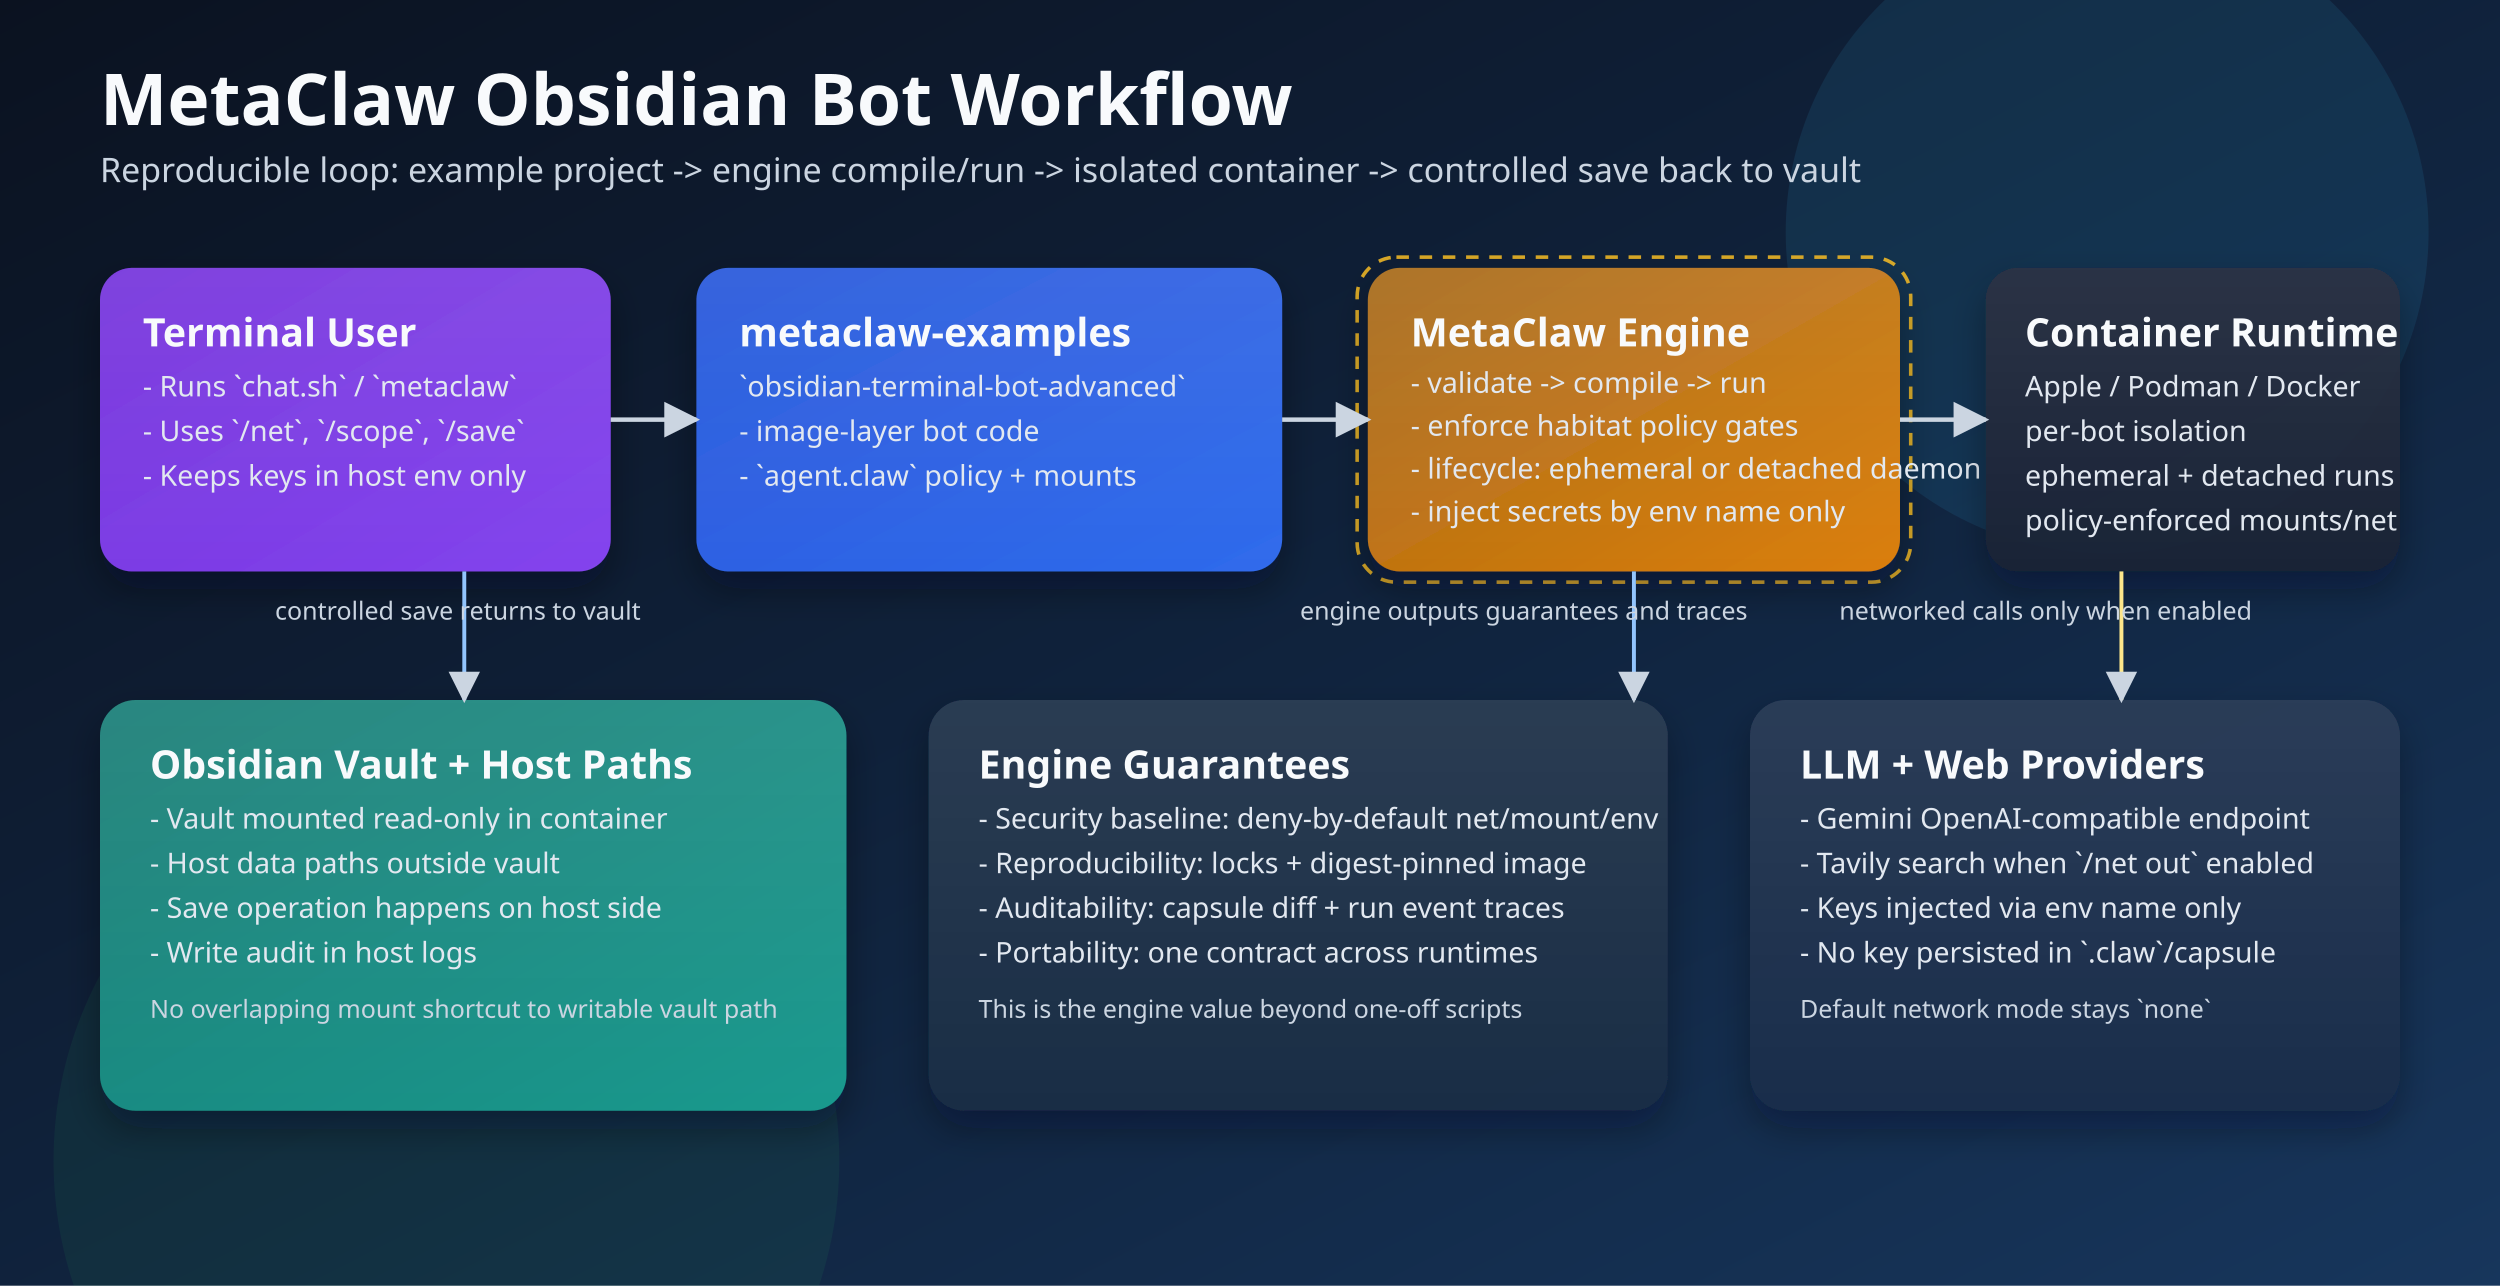
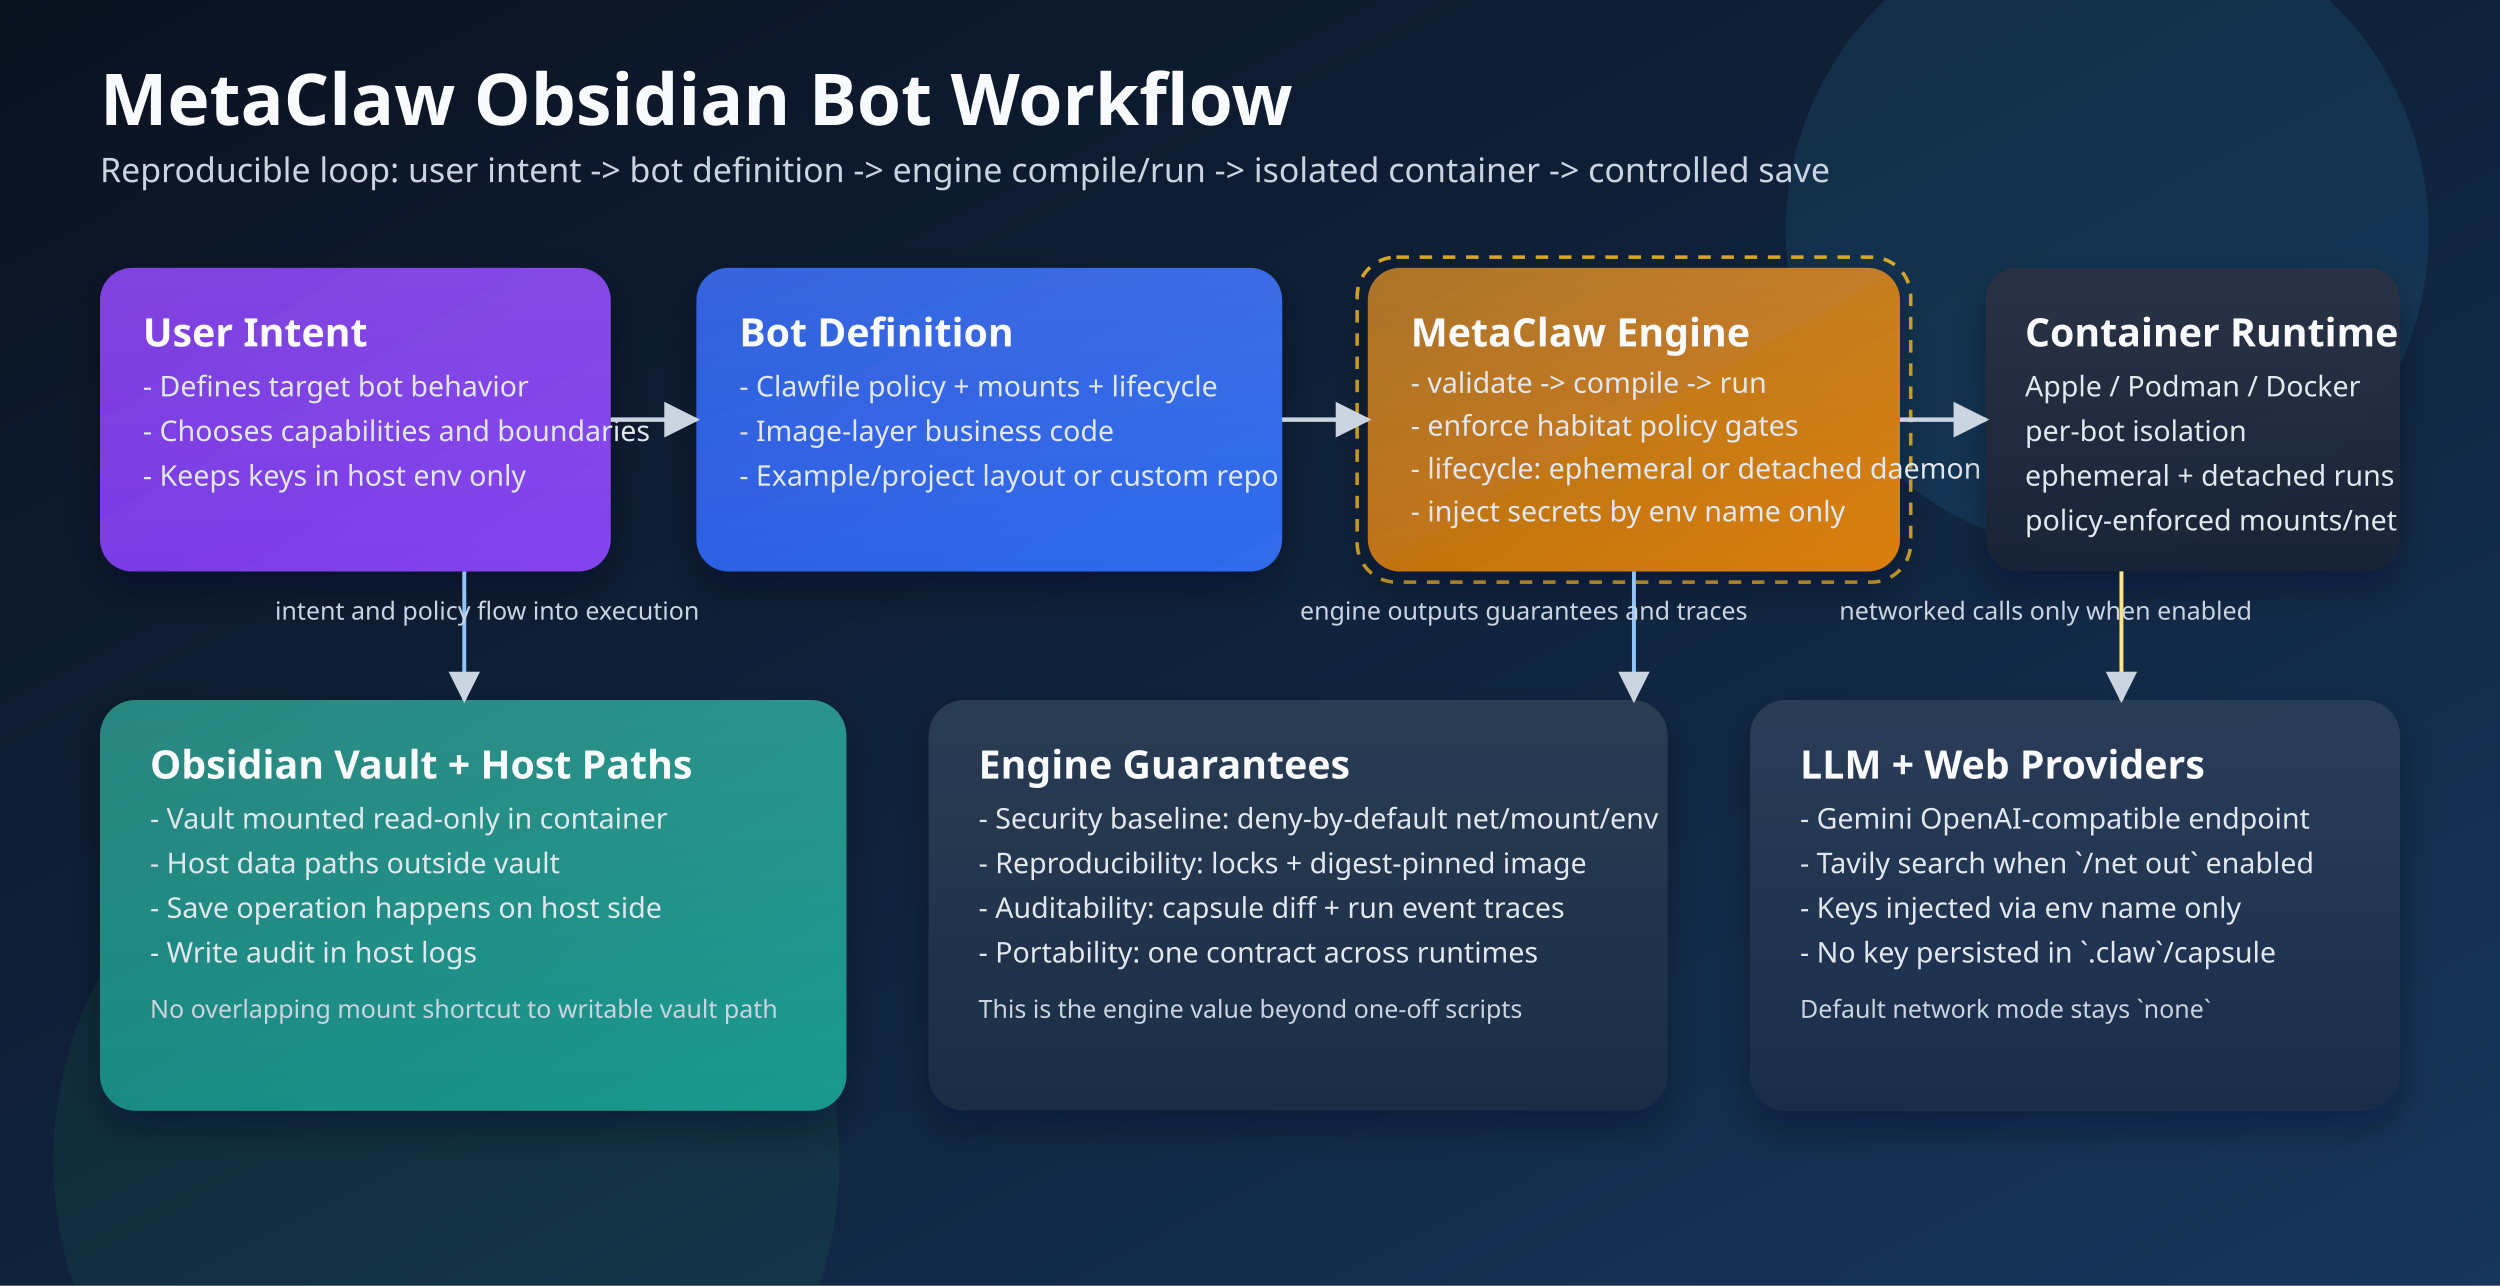
<svg xmlns="http://www.w3.org/2000/svg" width="1400" height="720" viewBox="0 0 1400 720" role="img" aria-label="MetaClaw Obsidian bot workflow">
  <defs>
    <linearGradient id="bg" x1="0" y1="0" x2="1" y2="1">
      <stop offset="0%" stop-color="#0b1220" />
      <stop offset="55%" stop-color="#10243f" />
      <stop offset="100%" stop-color="#17365c" />
    </linearGradient>
    <linearGradient id="cardA" x1="0" y1="0" x2="1" y2="1">
      <stop offset="0%" stop-color="#1d4ed8" />
      <stop offset="100%" stop-color="#2563eb" />
    </linearGradient>
    <linearGradient id="cardB" x1="0" y1="0" x2="1" y2="1">
      <stop offset="0%" stop-color="#0f766e" />
      <stop offset="100%" stop-color="#0d9488" />
    </linearGradient>
    <linearGradient id="cardC" x1="0" y1="0" x2="1" y2="1">
      <stop offset="0%" stop-color="#a16207" />
      <stop offset="100%" stop-color="#d97706" />
    </linearGradient>
    <linearGradient id="cardD" x1="0" y1="0" x2="1" y2="1">
      <stop offset="0%" stop-color="#6d28d9" />
      <stop offset="100%" stop-color="#7c3aed" />
    </linearGradient>
    <linearGradient id="panel" x1="0" y1="0" x2="0" y2="1">
      <stop offset="0%" stop-color="#ffffff" stop-opacity="0.12" />
      <stop offset="100%" stop-color="#ffffff" stop-opacity="0.05" />
    </linearGradient>
    <filter id="shadow" x="-20%" y="-20%" width="140%" height="140%">
      <feDropShadow dx="0" dy="10" stdDeviation="10" flood-color="#020617" flood-opacity="0.35" />
    </filter>
    <marker id="arrow" viewBox="0 0 10 10" refX="9" refY="5" markerWidth="8" markerHeight="8" orient="auto-start-reverse">
      <path d="M 0 0 L 10 5 L 0 10 z" fill="#cbd5e1" />
    </marker>
    <style>
      .title { font: 700 40px 'Avenir Next', 'Segoe UI', sans-serif; fill: #f8fafc; }
      .subtitle { font: 500 19px 'Avenir Next', 'Segoe UI', sans-serif; fill: #cbd5e1; }
      .h { font: 700 22px 'Avenir Next', 'Segoe UI', sans-serif; fill: #f8fafc; }
      .b { font: 500 16px 'Avenir Next', 'Segoe UI', sans-serif; fill: #e2e8f0; }
      .small { font: 500 14px 'Avenir Next', 'Segoe UI', sans-serif; fill: #cbd5e1; }
      .accent { font: 600 13px 'Avenir Next', 'Segoe UI', sans-serif; fill: #fde68a; }
      .link { stroke: #cbd5e1; stroke-width: 2.5; fill: none; marker-end: url(#arrow); }
      .linkSoft { stroke: #93c5fd; stroke-width: 2.2; fill: none; marker-end: url(#arrow); }
      .linkWarn { stroke: #fde68a; stroke-width: 2.2; fill: none; marker-end: url(#arrow); }
    </style>
  </defs>
  <rect width="1400" height="720" fill="url(#bg)" />
  <circle cx="1180" cy="130" r="180" fill="#38bdf8" opacity="0.10" />
  <circle cx="250" cy="650" r="220" fill="#22c55e" opacity="0.08" />
  <text x="56" y="70" class="title">MetaClaw Obsidian Bot Workflow</text>
-   <text x="56" y="102" class="subtitle">Reproducible loop: example project -&gt; engine compile/run -&gt; isolated container -&gt; controlled save back to vault</text>
+   <text x="56" y="102" class="subtitle">Reproducible loop: user intent -&gt; bot definition -&gt; engine compile/run -&gt; isolated container -&gt; controlled save</text>
  <rect x="56" y="150" width="286" height="170" rx="18" fill="url(#cardD)" filter="url(#shadow)" />
  <rect x="56" y="150" width="286" height="170" rx="18" fill="url(#panel)" />
-   <text x="80" y="194" class="h">Terminal User</text>
-   <text x="80" y="222" class="b">- Runs `chat.sh` / `metaclaw`</text>
-   <text x="80" y="247" class="b">- Uses `/net`, `/scope`, `/save`</text>
+   <text x="80" y="194" class="h">User Intent</text>
+   <text x="80" y="222" class="b">- Defines target bot behavior</text>
+   <text x="80" y="247" class="b">- Chooses capabilities and boundaries</text>
  <text x="80" y="272" class="b">- Keeps keys in host env only</text>
  <rect x="390" y="150" width="328" height="170" rx="18" fill="url(#cardA)" filter="url(#shadow)" />
  <rect x="390" y="150" width="328" height="170" rx="18" fill="url(#panel)" />
-   <text x="414" y="194" class="h">metaclaw-examples</text>
-   <text x="414" y="222" class="b">`obsidian-terminal-bot-advanced`</text>
-   <text x="414" y="247" class="b">- image-layer bot code</text>
-   <text x="414" y="272" class="b">- `agent.claw` policy + mounts</text>
+   <text x="414" y="194" class="h">Bot Definition</text>
+   <text x="414" y="222" class="b">- Clawfile policy + mounts + lifecycle</text>
+   <text x="414" y="247" class="b">- Image-layer business code</text>
+   <text x="414" y="272" class="b">- Example/project layout or custom repo</text>
  <rect x="760" y="144" width="310" height="182" rx="22" fill="none" stroke="#fbbf24" stroke-width="2" stroke-dasharray="7 6" opacity="0.85" />
  <text x="780" y="165" class="accent">engine value layer</text>
  <rect x="766" y="150" width="298" height="170" rx="18" fill="url(#cardC)" filter="url(#shadow)" />
  <rect x="766" y="150" width="298" height="170" rx="18" fill="url(#panel)" />
  <text x="790" y="194" class="h">MetaClaw Engine</text>
  <text x="790" y="220" class="b">- validate -&gt; compile -&gt; run</text>
  <text x="790" y="244" class="b">- enforce habitat policy gates</text>
  <text x="790" y="268" class="b">- lifecycle: ephemeral or detached daemon</text>
  <text x="790" y="292" class="b">- inject secrets by env name only</text>
  <rect x="1112" y="150" width="232" height="170" rx="18" fill="#0f172a" opacity="0.95" filter="url(#shadow)" />
  <rect x="1112" y="150" width="232" height="170" rx="18" fill="url(#panel)" />
  <text x="1134" y="194" class="h">Container Runtime</text>
  <text x="1134" y="222" class="b">Apple / Podman / Docker</text>
  <text x="1134" y="247" class="b">per-bot isolation</text>
  <text x="1134" y="272" class="b">ephemeral + detached runs</text>
  <text x="1134" y="297" class="b">policy-enforced mounts/net</text>
  <rect x="56" y="392" width="418" height="230" rx="20" fill="url(#cardB)" filter="url(#shadow)" />
  <rect x="56" y="392" width="418" height="230" rx="20" fill="url(#panel)" />
  <text x="84" y="436" class="h">Obsidian Vault + Host Paths</text>
  <text x="84" y="464" class="b">- Vault mounted read-only in container</text>
  <text x="84" y="489" class="b">- Host data paths outside vault</text>
  <text x="84" y="514" class="b">- Save operation happens on host side</text>
  <text x="84" y="539" class="b">- Write audit in host logs</text>
  <text x="84" y="570" class="small">No overlapping mount shortcut to writable vault path</text>
  <rect x="520" y="392" width="414" height="230" rx="20" fill="#0b203a" opacity="0.95" filter="url(#shadow)" />
  <rect x="520" y="392" width="414" height="230" rx="20" fill="url(#panel)" />
  <text x="548" y="436" class="h">Engine Guarantees</text>
  <text x="548" y="464" class="b">- Security baseline: deny-by-default net/mount/env</text>
  <text x="548" y="489" class="b">- Reproducibility: locks + digest-pinned image</text>
  <text x="548" y="514" class="b">- Auditability: capsule diff + run event traces</text>
  <text x="548" y="539" class="b">- Portability: one contract across runtimes</text>
  <text x="548" y="570" class="small">This is the engine value beyond one-off scripts</text>
  <rect x="980" y="392" width="364" height="230" rx="20" fill="#10233f" opacity="0.95" filter="url(#shadow)" />
  <rect x="980" y="392" width="364" height="230" rx="20" fill="url(#panel)" />
  <text x="1008" y="436" class="h">LLM + Web Providers</text>
  <text x="1008" y="464" class="b">- Gemini OpenAI-compatible endpoint</text>
  <text x="1008" y="489" class="b">- Tavily search when `/net out` enabled</text>
  <text x="1008" y="514" class="b">- Keys injected via env name only</text>
  <text x="1008" y="539" class="b">- No key persisted in `.claw`/capsule</text>
  <text x="1008" y="570" class="small">Default network mode stays `none`</text>
  <path d="M 342 235 C 360 235, 370 235, 390 235" class="link" />
  <path d="M 718 235 C 736 235, 746 235, 766 235" class="link" />
  <path d="M 1064 235 C 1080 235, 1092 235, 1112 235" class="link" />
  <path d="M 915 320 C 915 350, 915 360, 915 392" class="linkSoft" />
  <path d="M 1188 320 C 1188 350, 1188 360, 1188 392" class="linkWarn" />
  <path d="M 260 320 C 260 350, 260 360, 260 392" class="linkSoft" />
  <text x="728" y="347" class="small">engine outputs guarantees and traces</text>
  <text x="1030" y="347" class="small">networked calls only when enabled</text>
-   <text x="154" y="347" class="small">controlled save returns to vault</text>
+   <text x="154" y="347" class="small">intent and policy flow into execution</text>
</svg>
